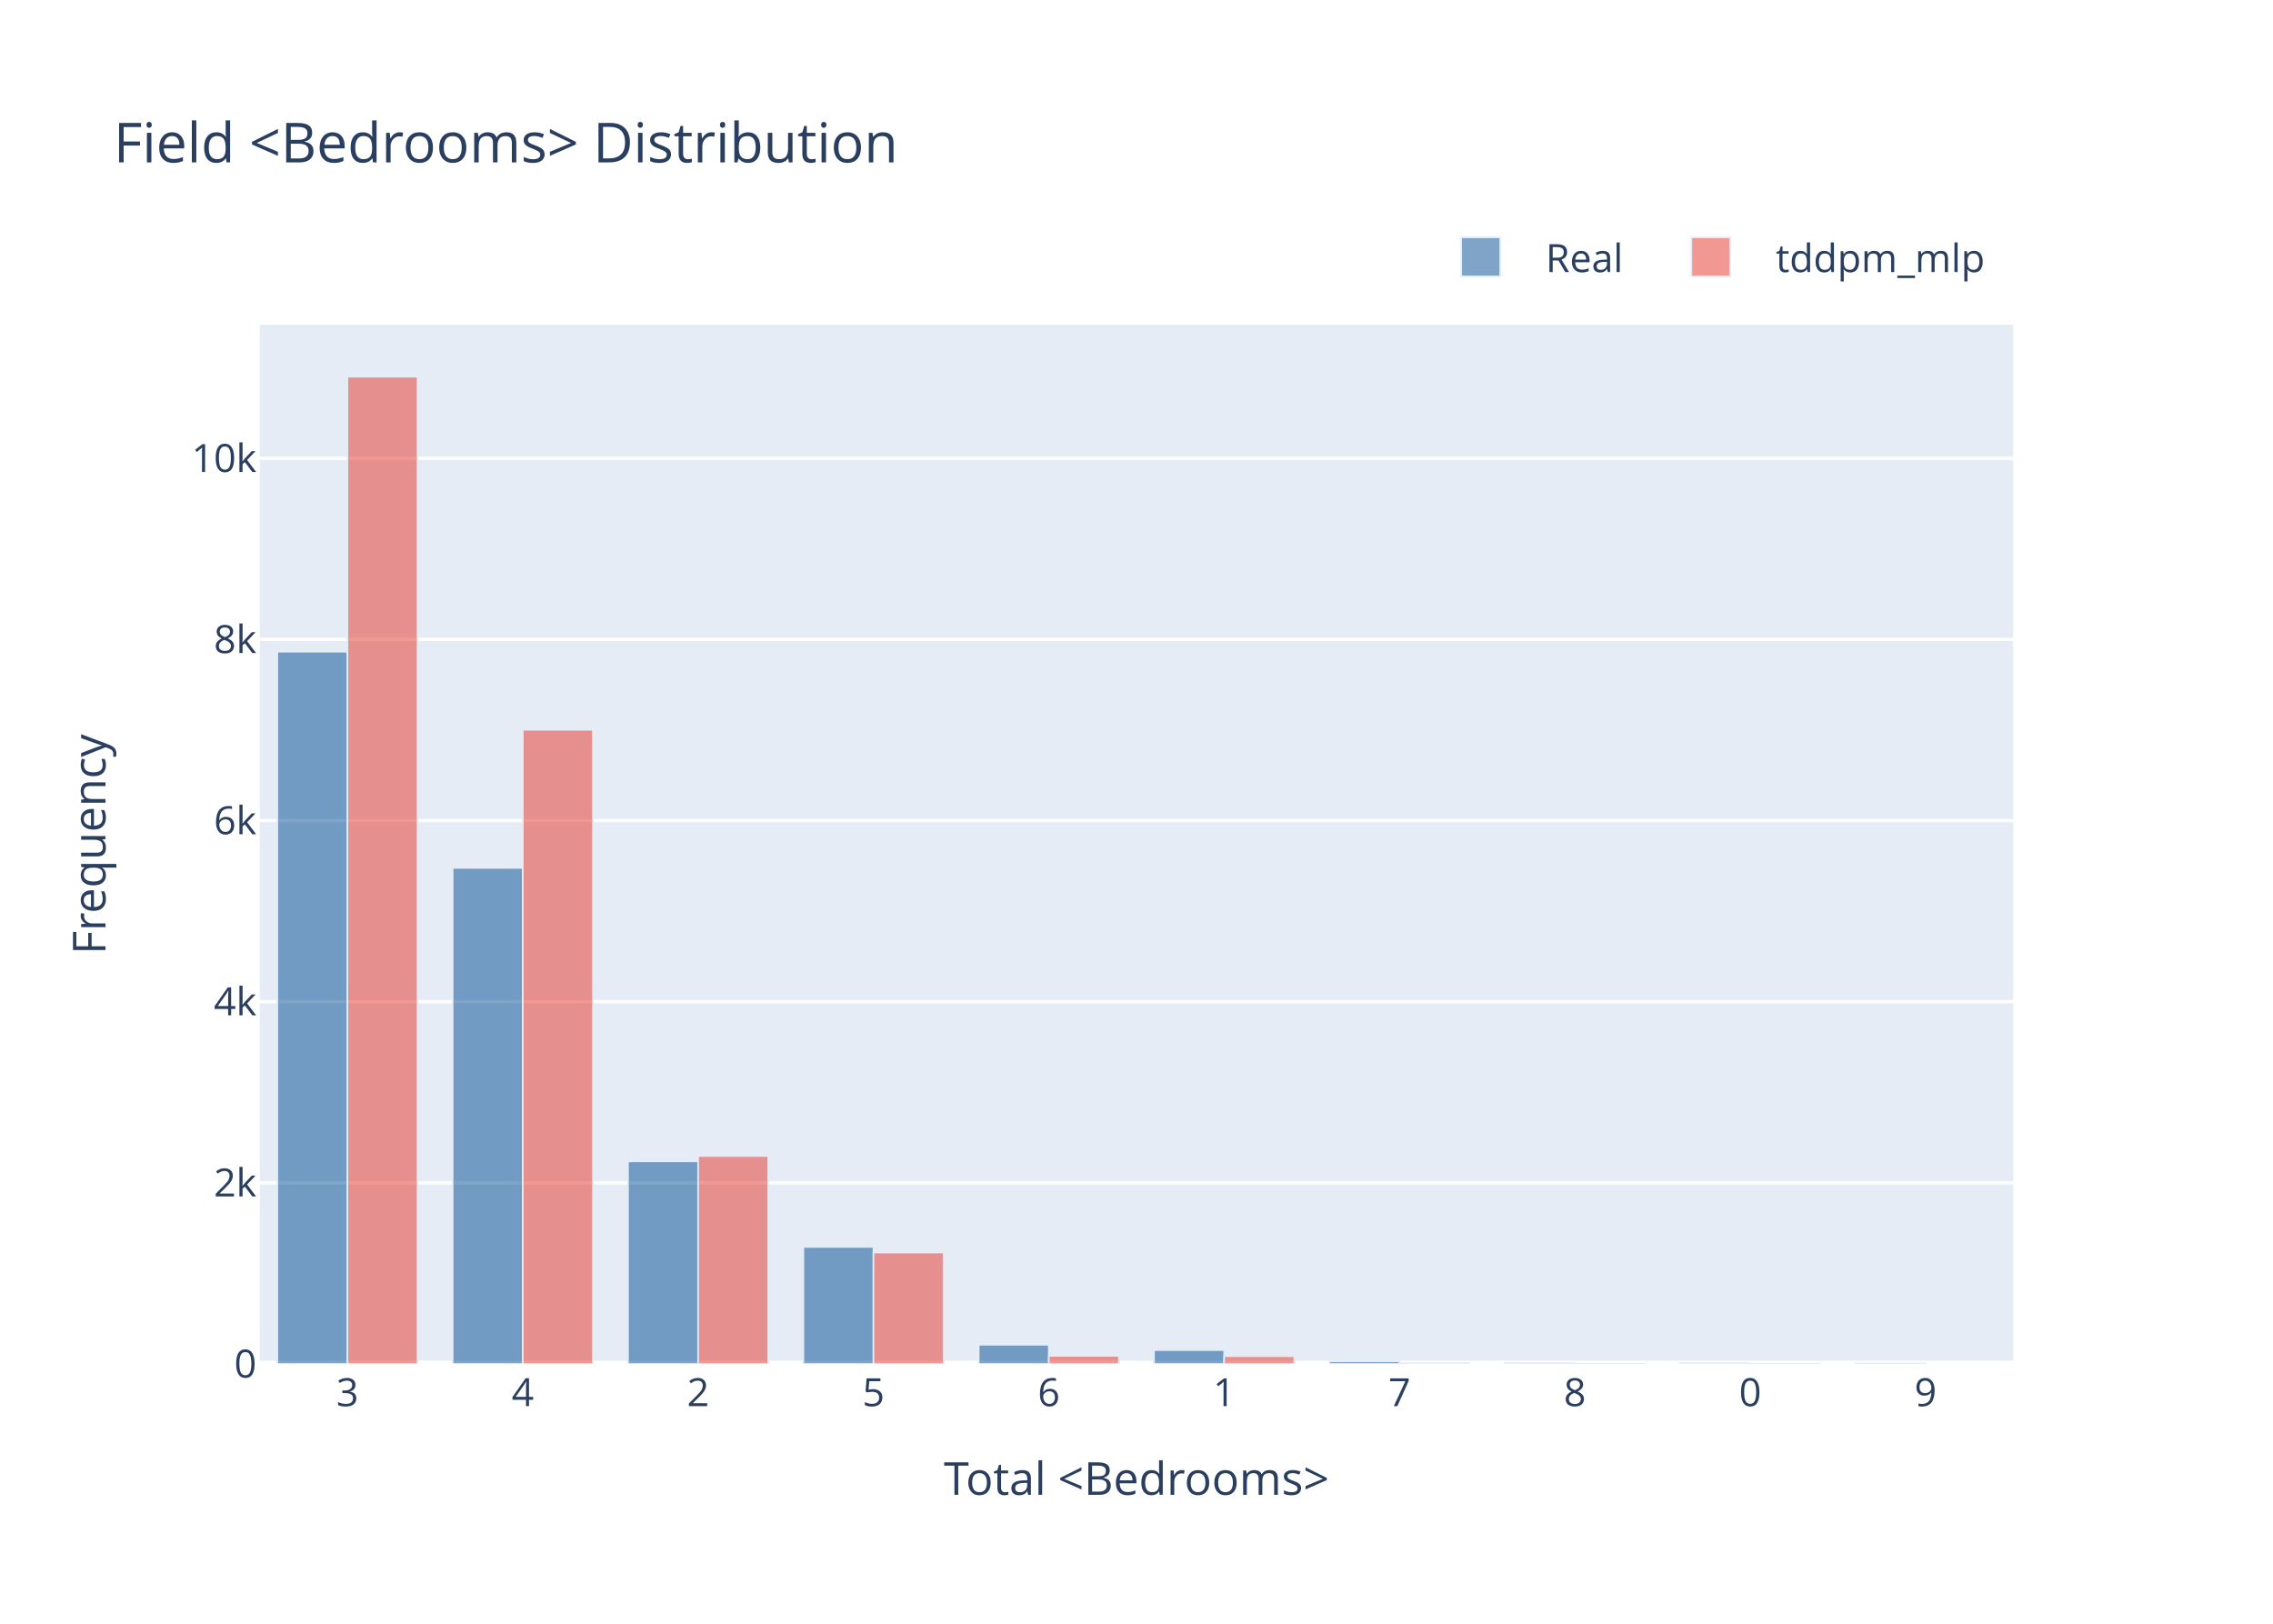
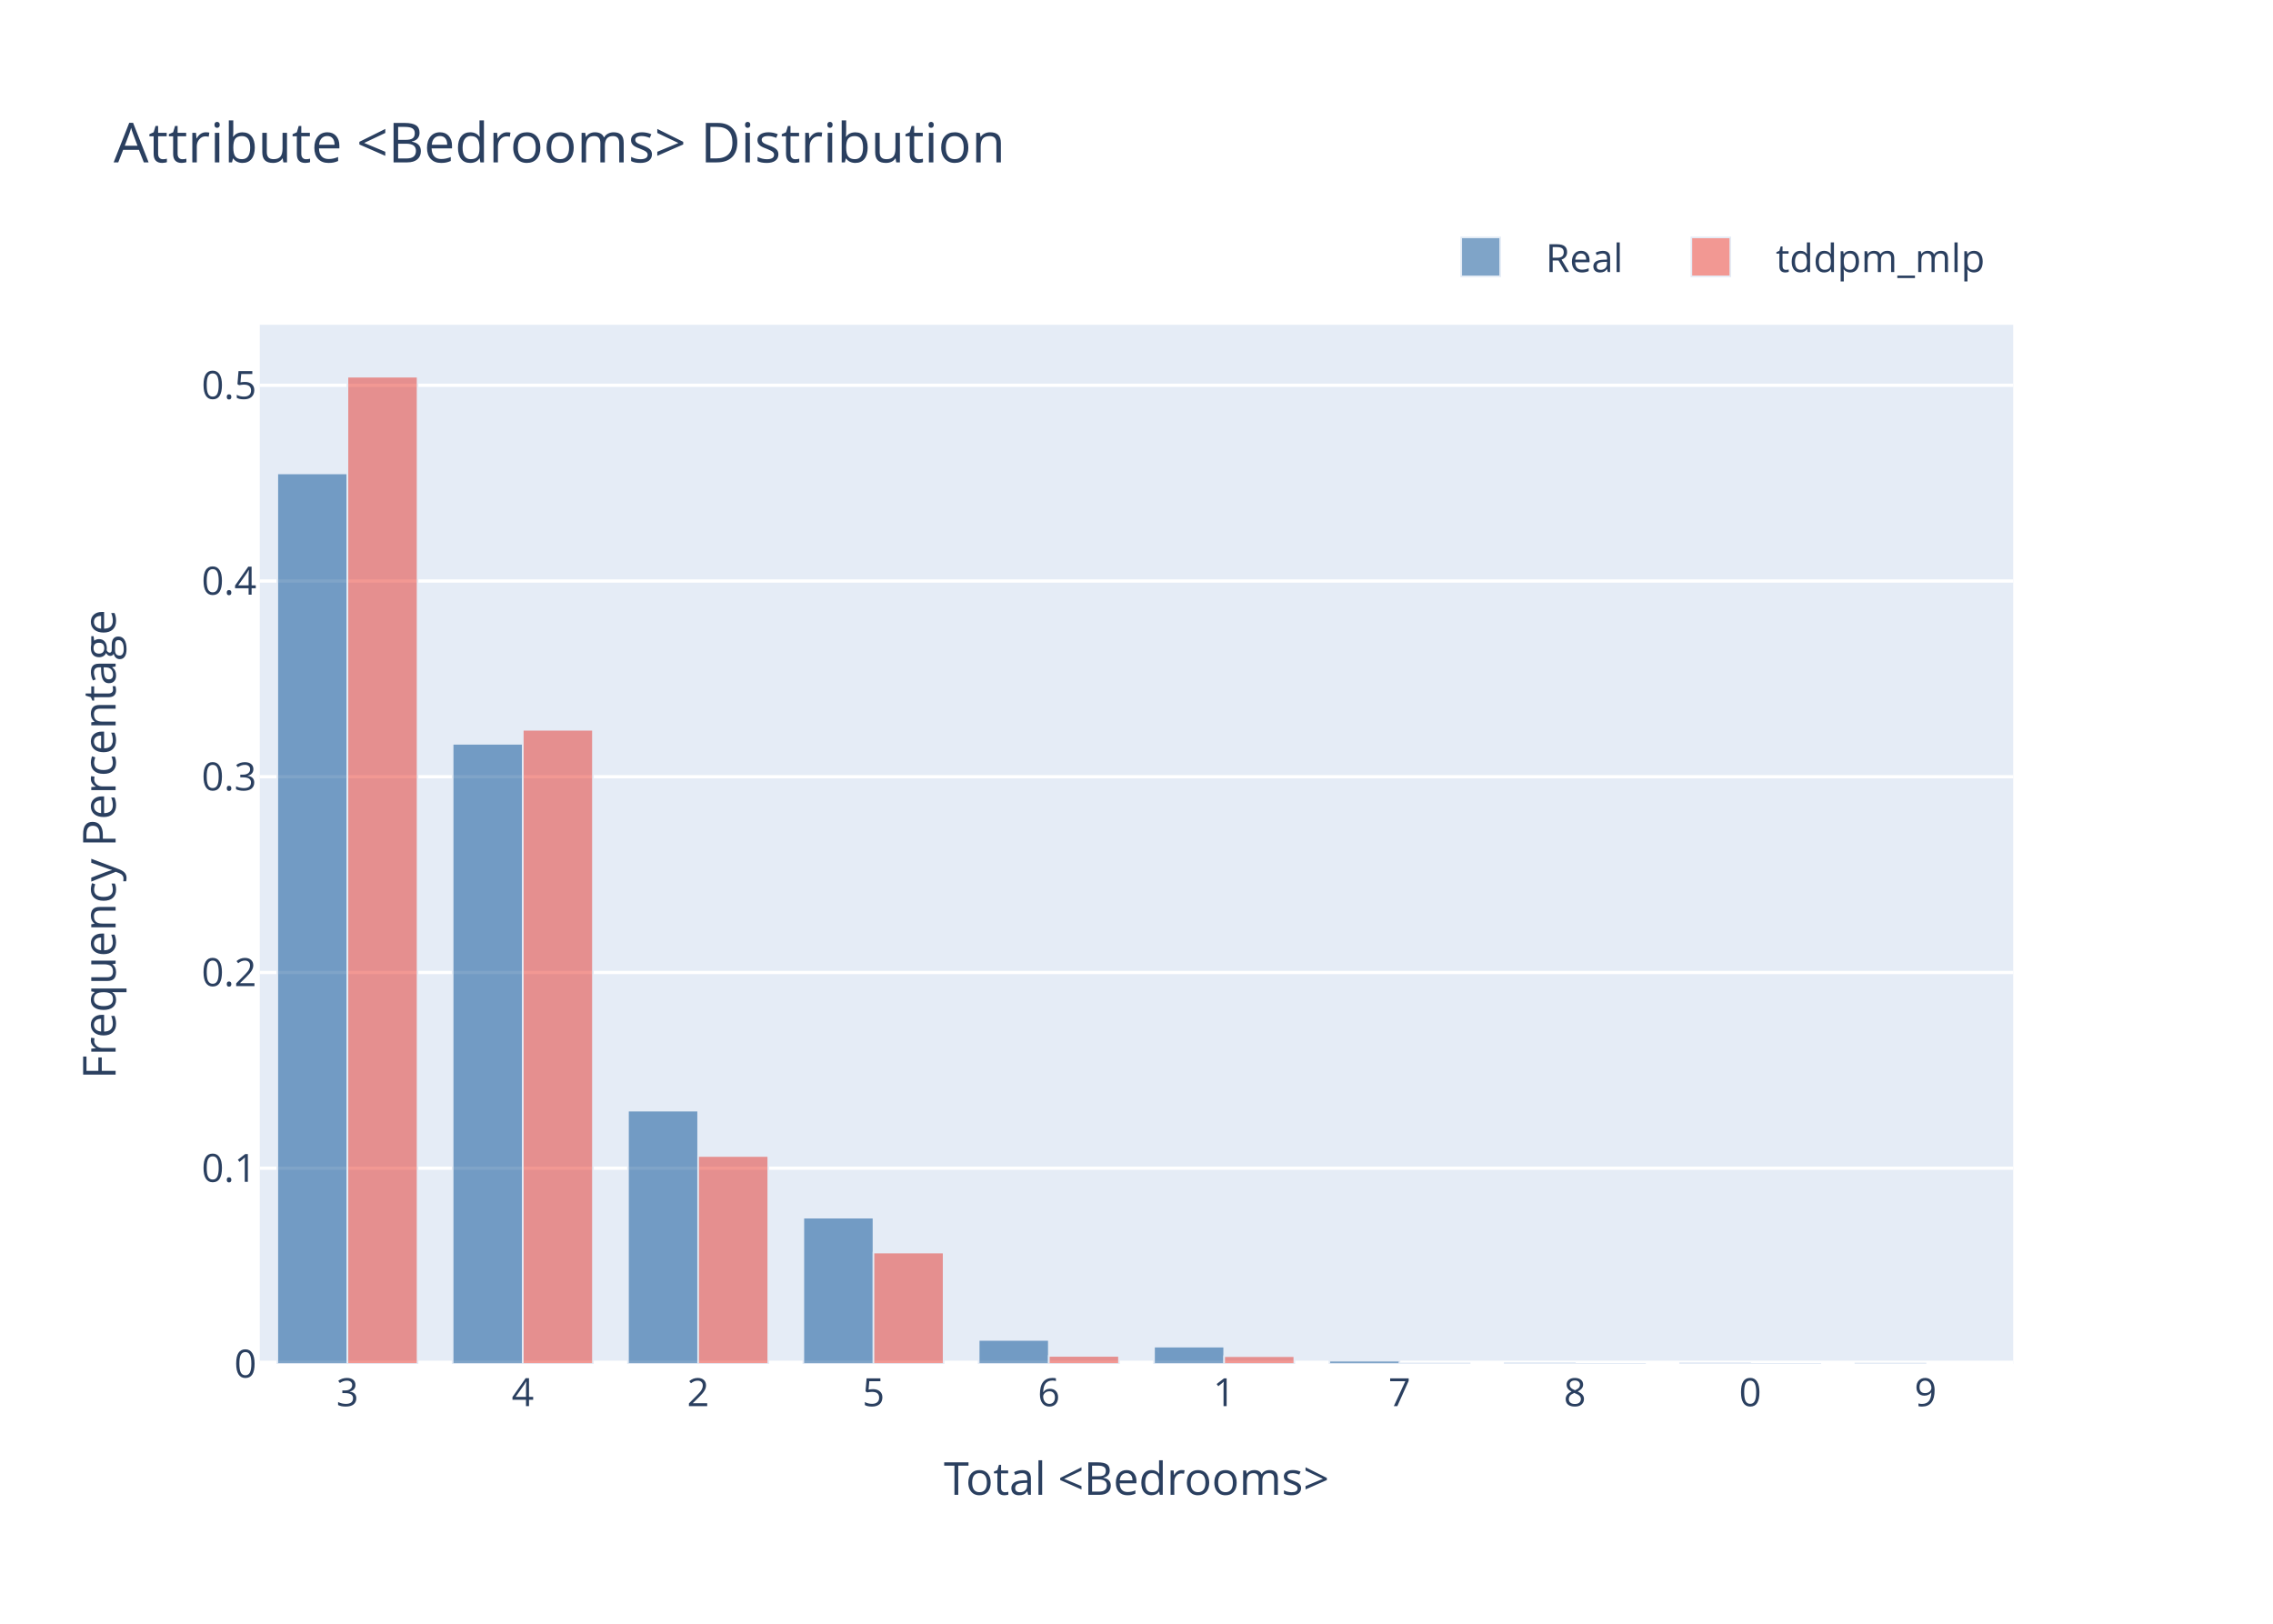
<svg xmlns="http://www.w3.org/2000/svg" class="main-svg" width="700" height="500" style="" viewBox="0 0 700 500">
  <rect x="0" y="0" width="700" height="500" style="fill: rgb(255, 255, 255); fill-opacity: 1;" />
-   <defs id="defs-b41e39">
+   <defs id="defs-da25fb">
    <g class="clips">
-       <clipPath id="clipb41e39xyplot" class="plotclip">
+       <clipPath id="clipda25fbxyplot" class="plotclip">
        <rect width="540" height="320" />
      </clipPath>
-       <clipPath class="axesclip" id="clipb41e39x">
+       <clipPath class="axesclip" id="clipda25fbx">
        <rect x="80" y="0" width="540" height="500" />
      </clipPath>
-       <clipPath class="axesclip" id="clipb41e39y">
+       <clipPath class="axesclip" id="clipda25fby">
        <rect x="0" y="100" width="700" height="320" />
      </clipPath>
-       <clipPath class="axesclip" id="clipb41e39xy">
+       <clipPath class="axesclip" id="clipda25fbxy">
        <rect x="80" y="100" width="540" height="320" />
      </clipPath>
    </g>
    <g class="gradients" />
    <g class="patterns" />
  </defs>
  <g class="bglayer">
    <rect class="bg" x="80" y="100" width="540" height="320" style="fill: rgb(229, 236, 246); fill-opacity: 1; stroke-width: 0;" />
  </g>
  <g class="layer-below">
    <g class="imagelayer" />
    <g class="shapelayer" />
  </g>
  <g class="cartesianlayer">
    <g class="subplot xy">
      <g class="layer-subplot">
        <g class="shapelayer" />
        <g class="imagelayer" />
      </g>
      <g class="minor-gridlayer">
        <g class="x" />
        <g class="y" />
      </g>
      <g class="gridlayer">
        <g class="x" />
        <g class="y">
-           <path class="ygrid crisp" transform="translate(0,364.23)" d="M80,0h540" style="stroke: rgb(255, 255, 255); stroke-opacity: 1; stroke-width: 1px;" />
-           <path class="ygrid crisp" transform="translate(0,308.45)" d="M80,0h540" style="stroke: rgb(255, 255, 255); stroke-opacity: 1; stroke-width: 1px;" />
-           <path class="ygrid crisp" transform="translate(0,252.68)" d="M80,0h540" style="stroke: rgb(255, 255, 255); stroke-opacity: 1; stroke-width: 1px;" />
-           <path class="ygrid crisp" transform="translate(0,196.9)" d="M80,0h540" style="stroke: rgb(255, 255, 255); stroke-opacity: 1; stroke-width: 1px;" />
-           <path class="ygrid crisp" transform="translate(0,141.13)" d="M80,0h540" style="stroke: rgb(255, 255, 255); stroke-opacity: 1; stroke-width: 1px;" />
+           <path class="ygrid crisp" transform="translate(0,359.73)" d="M80,0h540" style="stroke: rgb(255, 255, 255); stroke-opacity: 1; stroke-width: 1px;" />
+           <path class="ygrid crisp" transform="translate(0,299.45)" d="M80,0h540" style="stroke: rgb(255, 255, 255); stroke-opacity: 1; stroke-width: 1px;" />
+           <path class="ygrid crisp" transform="translate(0,239.18)" d="M80,0h540" style="stroke: rgb(255, 255, 255); stroke-opacity: 1; stroke-width: 1px;" />
+           <path class="ygrid crisp" transform="translate(0,178.91)" d="M80,0h540" style="stroke: rgb(255, 255, 255); stroke-opacity: 1; stroke-width: 1px;" />
+           <path class="ygrid crisp" transform="translate(0,118.64)" d="M80,0h540" style="stroke: rgb(255, 255, 255); stroke-opacity: 1; stroke-width: 1px;" />
        </g>
      </g>
      <g class="zerolinelayer">
        <path class="yzl zl crisp" transform="translate(0,420)" d="M80,0h540" style="stroke: rgb(255, 255, 255); stroke-opacity: 1; stroke-width: 2px;" />
      </g>
      <path class="xlines-below" />
      <path class="ylines-below" />
      <g class="overlines-below" />
      <g class="xaxislayer-below" />
      <g class="yaxislayer-below" />
      <g class="overaxes-below" />
-       <g class="plot" transform="translate(80,100)" clip-path="url(#clipb41e39xyplot)">
+       <g class="plot" transform="translate(80,100)" clip-path="url(#clipda25fbxyplot)">
        <g class="barlayer mlayer">
          <g class="trace bars" style="opacity: 1;">
            <g class="points">
              <g class="point">
-                 <path d="M5.4,320V100.67H27V320Z" style="vector-effect: none; opacity: 1; stroke-width: 0.5px; fill: rgb(0, 75, 147); fill-opacity: 0.5; stroke: rgb(229, 236, 246); stroke-opacity: 1;" />
-               </g>
-               <g class="point">
-                 <path d="M59.4,320V167.26H81V320Z" style="vector-effect: none; opacity: 1; stroke-width: 0.5px; fill: rgb(0, 75, 147); fill-opacity: 0.5; stroke: rgb(229, 236, 246); stroke-opacity: 1;" />
-               </g>
-               <g class="point">
-                 <path d="M113.4,320V257.62H135V320Z" style="vector-effect: none; opacity: 1; stroke-width: 0.5px; fill: rgb(0, 75, 147); fill-opacity: 0.5; stroke: rgb(229, 236, 246); stroke-opacity: 1;" />
-               </g>
-               <g class="point">
-                 <path d="M167.4,320V283.97H189V320Z" style="vector-effect: none; opacity: 1; stroke-width: 0.5px; fill: rgb(0, 75, 147); fill-opacity: 0.5; stroke: rgb(229, 236, 246); stroke-opacity: 1;" />
-               </g>
-               <g class="point">
-                 <path d="M221.4,320V314.09H243V320Z" style="vector-effect: none; opacity: 1; stroke-width: 0.5px; fill: rgb(0, 75, 147); fill-opacity: 0.5; stroke: rgb(229, 236, 246); stroke-opacity: 1;" />
-               </g>
-               <g class="point">
-                 <path d="M275.4,320V315.73H297V320Z" style="vector-effect: none; opacity: 1; stroke-width: 0.5px; fill: rgb(0, 75, 147); fill-opacity: 0.5; stroke: rgb(229, 236, 246); stroke-opacity: 1;" />
-               </g>
-               <g class="point">
-                 <path d="M329.4,320V319.19H351V320Z" style="vector-effect: none; opacity: 1; stroke-width: 0.5px; fill: rgb(0, 75, 147); fill-opacity: 0.5; stroke: rgb(229, 236, 246); stroke-opacity: 1;" />
-               </g>
-               <g class="point">
-                 <path d="M383.4,320V319.75H405V320Z" style="vector-effect: none; opacity: 1; stroke-width: 0.5px; fill: rgb(0, 75, 147); fill-opacity: 0.5; stroke: rgb(229, 236, 246); stroke-opacity: 1;" />
-               </g>
-               <g class="point">
-                 <path d="M437.4,320V319.78H459V320Z" style="vector-effect: none; opacity: 1; stroke-width: 0.5px; fill: rgb(0, 75, 147); fill-opacity: 0.5; stroke: rgb(229, 236, 246); stroke-opacity: 1;" />
-               </g>
-               <g class="point">
-                 <path d="M491.4,320V319.86H513V320Z" style="vector-effect: none; opacity: 1; stroke-width: 0.5px; fill: rgb(0, 75, 147); fill-opacity: 0.5; stroke: rgb(229, 236, 246); stroke-opacity: 1;" />
+                 <path d="M5.4,320V45.78H27V320Z" style="vector-effect: none; opacity: 1; stroke-width: 0.5px; fill: rgb(0, 75, 147); fill-opacity: 0.5; stroke: rgb(229, 236, 246); stroke-opacity: 1;" />
+               </g>
+               <g class="point">
+                 <path d="M59.4,320V129.04H81V320Z" style="vector-effect: none; opacity: 1; stroke-width: 0.5px; fill: rgb(0, 75, 147); fill-opacity: 0.5; stroke: rgb(229, 236, 246); stroke-opacity: 1;" />
+               </g>
+               <g class="point">
+                 <path d="M113.4,320V242H135V320Z" style="vector-effect: none; opacity: 1; stroke-width: 0.5px; fill: rgb(0, 75, 147); fill-opacity: 0.5; stroke: rgb(229, 236, 246); stroke-opacity: 1;" />
+               </g>
+               <g class="point">
+                 <path d="M167.4,320V274.95H189V320Z" style="vector-effect: none; opacity: 1; stroke-width: 0.5px; fill: rgb(0, 75, 147); fill-opacity: 0.5; stroke: rgb(229, 236, 246); stroke-opacity: 1;" />
+               </g>
+               <g class="point">
+                 <path d="M221.4,320V312.61H243V320Z" style="vector-effect: none; opacity: 1; stroke-width: 0.5px; fill: rgb(0, 75, 147); fill-opacity: 0.5; stroke: rgb(229, 236, 246); stroke-opacity: 1;" />
+               </g>
+               <g class="point">
+                 <path d="M275.4,320V314.67H297V320Z" style="vector-effect: none; opacity: 1; stroke-width: 0.5px; fill: rgb(0, 75, 147); fill-opacity: 0.5; stroke: rgb(229, 236, 246); stroke-opacity: 1;" />
+               </g>
+               <g class="point">
+                 <path d="M329.4,320V318.99H351V320Z" style="vector-effect: none; opacity: 1; stroke-width: 0.5px; fill: rgb(0, 75, 147); fill-opacity: 0.5; stroke: rgb(229, 236, 246); stroke-opacity: 1;" />
+               </g>
+               <g class="point">
+                 <path d="M383.4,320V319.69H405V320Z" style="vector-effect: none; opacity: 1; stroke-width: 0.5px; fill: rgb(0, 75, 147); fill-opacity: 0.5; stroke: rgb(229, 236, 246); stroke-opacity: 1;" />
+               </g>
+               <g class="point">
+                 <path d="M437.4,320V319.72H459V320Z" style="vector-effect: none; opacity: 1; stroke-width: 0.5px; fill: rgb(0, 75, 147); fill-opacity: 0.5; stroke: rgb(229, 236, 246); stroke-opacity: 1;" />
+               </g>
+               <g class="point">
+                 <path d="M491.4,320V319.83H513V320Z" style="vector-effect: none; opacity: 1; stroke-width: 0.5px; fill: rgb(0, 75, 147); fill-opacity: 0.5; stroke: rgb(229, 236, 246); stroke-opacity: 1;" />
              </g>
            </g>
          </g>
          <g class="trace bars" style="opacity: 1;">
            <g class="points">
              <g class="point">
                <path d="M459,320V319.97H480.6V320Z" style="vector-effect: none; opacity: 1; stroke-width: 0.5px; fill: rgb(230, 51, 41); fill-opacity: 0.5; stroke: rgb(229, 236, 246); stroke-opacity: 1;" />
              </g>
              <g class="point">
                <path d="M297,320V317.6H318.6V320Z" style="vector-effect: none; opacity: 1; stroke-width: 0.5px; fill: rgb(230, 51, 41); fill-opacity: 0.5; stroke: rgb(229, 236, 246); stroke-opacity: 1;" />
              </g>
              <g class="point">
                <path d="M135,320V255.97H156.6V320Z" style="vector-effect: none; opacity: 1; stroke-width: 0.5px; fill: rgb(230, 51, 41); fill-opacity: 0.5; stroke: rgb(229, 236, 246); stroke-opacity: 1;" />
              </g>
              <g class="point">
                <path d="M27,320V16H48.6V320Z" style="vector-effect: none; opacity: 1; stroke-width: 0.5px; fill: rgb(230, 51, 41); fill-opacity: 0.5; stroke: rgb(229, 236, 246); stroke-opacity: 1;" />
              </g>
              <g class="point">
                <path d="M81,320V124.73H102.6V320Z" style="vector-effect: none; opacity: 1; stroke-width: 0.5px; fill: rgb(230, 51, 41); fill-opacity: 0.5; stroke: rgb(229, 236, 246); stroke-opacity: 1;" />
              </g>
              <g class="point">
                <path d="M189,320V285.7H210.6V320Z" style="vector-effect: none; opacity: 1; stroke-width: 0.5px; fill: rgb(230, 51, 41); fill-opacity: 0.5; stroke: rgb(229, 236, 246); stroke-opacity: 1;" />
              </g>
              <g class="point">
                <path d="M243,320V317.52H264.6V320Z" style="vector-effect: none; opacity: 1; stroke-width: 0.5px; fill: rgb(230, 51, 41); fill-opacity: 0.5; stroke: rgb(229, 236, 246); stroke-opacity: 1;" />
              </g>
              <g class="point">
                <path d="M351,320V319.8H372.6V320Z" style="vector-effect: none; opacity: 1; stroke-width: 0.5px; fill: rgb(230, 51, 41); fill-opacity: 0.5; stroke: rgb(229, 236, 246); stroke-opacity: 1;" />
              </g>
              <g class="point">
                <path d="M405,320V319.97H426.6V320Z" style="vector-effect: none; opacity: 1; stroke-width: 0.5px; fill: rgb(230, 51, 41); fill-opacity: 0.5; stroke: rgb(229, 236, 246); stroke-opacity: 1;" />
              </g>
            </g>
          </g>
        </g>
      </g>
      <g class="overplot" />
      <path class="xlines-above crisp" d="M0,0" style="fill: none;" />
      <path class="ylines-above crisp" d="M0,0" style="fill: none;" />
      <g class="overlines-above" />
      <g class="xaxislayer-above">
        <g class="xtick">
          <text text-anchor="middle" x="0" y="433" transform="translate(107,0)" style="font-family: 'Open Sans', verdana, arial, sans-serif; font-size: 12px; fill: rgb(42, 63, 95); fill-opacity: 1; white-space: pre; opacity: 1;">3</text>
        </g>
        <g class="xtick">
          <text text-anchor="middle" x="0" y="433" transform="translate(161,0)" style="font-family: 'Open Sans', verdana, arial, sans-serif; font-size: 12px; fill: rgb(42, 63, 95); fill-opacity: 1; white-space: pre; opacity: 1;">4</text>
        </g>
        <g class="xtick">
          <text text-anchor="middle" x="0" y="433" transform="translate(215,0)" style="font-family: 'Open Sans', verdana, arial, sans-serif; font-size: 12px; fill: rgb(42, 63, 95); fill-opacity: 1; white-space: pre; opacity: 1;">2</text>
        </g>
        <g class="xtick">
          <text text-anchor="middle" x="0" y="433" transform="translate(269,0)" style="font-family: 'Open Sans', verdana, arial, sans-serif; font-size: 12px; fill: rgb(42, 63, 95); fill-opacity: 1; white-space: pre; opacity: 1;">5</text>
        </g>
        <g class="xtick">
          <text text-anchor="middle" x="0" y="433" transform="translate(323,0)" style="font-family: 'Open Sans', verdana, arial, sans-serif; font-size: 12px; fill: rgb(42, 63, 95); fill-opacity: 1; white-space: pre; opacity: 1;">6</text>
        </g>
        <g class="xtick">
          <text text-anchor="middle" x="0" y="433" transform="translate(377,0)" style="font-family: 'Open Sans', verdana, arial, sans-serif; font-size: 12px; fill: rgb(42, 63, 95); fill-opacity: 1; white-space: pre; opacity: 1;">1</text>
        </g>
        <g class="xtick">
          <text text-anchor="middle" x="0" y="433" transform="translate(431,0)" style="font-family: 'Open Sans', verdana, arial, sans-serif; font-size: 12px; fill: rgb(42, 63, 95); fill-opacity: 1; white-space: pre; opacity: 1;">7</text>
        </g>
        <g class="xtick">
          <text text-anchor="middle" x="0" y="433" transform="translate(485,0)" style="font-family: 'Open Sans', verdana, arial, sans-serif; font-size: 12px; fill: rgb(42, 63, 95); fill-opacity: 1; white-space: pre; opacity: 1;">8</text>
        </g>
        <g class="xtick">
          <text text-anchor="middle" x="0" y="433" transform="translate(539,0)" style="font-family: 'Open Sans', verdana, arial, sans-serif; font-size: 12px; fill: rgb(42, 63, 95); fill-opacity: 1; white-space: pre; opacity: 1;">0</text>
        </g>
        <g class="xtick">
          <text text-anchor="middle" x="0" y="433" transform="translate(593,0)" style="font-family: 'Open Sans', verdana, arial, sans-serif; font-size: 12px; fill: rgb(42, 63, 95); fill-opacity: 1; white-space: pre; opacity: 1;">9</text>
        </g>
      </g>
      <g class="yaxislayer-above">
        <g class="ytick">
          <text text-anchor="end" x="79" y="4.2" transform="translate(0,420)" style="font-family: 'Open Sans', verdana, arial, sans-serif; font-size: 12px; fill: rgb(42, 63, 95); fill-opacity: 1; white-space: pre; opacity: 1;">0</text>
        </g>
        <g class="ytick">
-           <text text-anchor="end" x="79" y="4.2" style="font-family: 'Open Sans', verdana, arial, sans-serif; font-size: 12px; fill: rgb(42, 63, 95); fill-opacity: 1; white-space: pre; opacity: 1;" transform="translate(0,364.23)">2k</text>
-         </g>
-         <g class="ytick">
-           <text text-anchor="end" x="79" y="4.2" style="font-family: 'Open Sans', verdana, arial, sans-serif; font-size: 12px; fill: rgb(42, 63, 95); fill-opacity: 1; white-space: pre; opacity: 1;" transform="translate(0,308.45)">4k</text>
-         </g>
-         <g class="ytick">
-           <text text-anchor="end" x="79" y="4.2" style="font-family: 'Open Sans', verdana, arial, sans-serif; font-size: 12px; fill: rgb(42, 63, 95); fill-opacity: 1; white-space: pre; opacity: 1;" transform="translate(0,252.68)">6k</text>
-         </g>
-         <g class="ytick">
-           <text text-anchor="end" x="79" y="4.2" style="font-family: 'Open Sans', verdana, arial, sans-serif; font-size: 12px; fill: rgb(42, 63, 95); fill-opacity: 1; white-space: pre; opacity: 1;" transform="translate(0,196.9)">8k</text>
-         </g>
-         <g class="ytick">
-           <text text-anchor="end" x="79" y="4.2" style="font-family: 'Open Sans', verdana, arial, sans-serif; font-size: 12px; fill: rgb(42, 63, 95); fill-opacity: 1; white-space: pre; opacity: 1;" transform="translate(0,141.13)">10k</text>
+           <text text-anchor="end" x="79" y="4.2" style="font-family: 'Open Sans', verdana, arial, sans-serif; font-size: 12px; fill: rgb(42, 63, 95); fill-opacity: 1; white-space: pre; opacity: 1;" transform="translate(0,359.73)">0.1</text>
+         </g>
+         <g class="ytick">
+           <text text-anchor="end" x="79" y="4.2" style="font-family: 'Open Sans', verdana, arial, sans-serif; font-size: 12px; fill: rgb(42, 63, 95); fill-opacity: 1; white-space: pre; opacity: 1;" transform="translate(0,299.45)">0.2</text>
+         </g>
+         <g class="ytick">
+           <text text-anchor="end" x="79" y="4.2" style="font-family: 'Open Sans', verdana, arial, sans-serif; font-size: 12px; fill: rgb(42, 63, 95); fill-opacity: 1; white-space: pre; opacity: 1;" transform="translate(0,239.18)">0.3</text>
+         </g>
+         <g class="ytick">
+           <text text-anchor="end" x="79" y="4.2" style="font-family: 'Open Sans', verdana, arial, sans-serif; font-size: 12px; fill: rgb(42, 63, 95); fill-opacity: 1; white-space: pre; opacity: 1;" transform="translate(0,178.91)">0.4</text>
+         </g>
+         <g class="ytick">
+           <text text-anchor="end" x="79" y="4.2" style="font-family: 'Open Sans', verdana, arial, sans-serif; font-size: 12px; fill: rgb(42, 63, 95); fill-opacity: 1; white-space: pre; opacity: 1;" transform="translate(0,118.64)">0.5</text>
        </g>
      </g>
      <g class="overaxes-above" />
    </g>
  </g>
  <g class="polarlayer" />
  <g class="smithlayer" />
  <g class="ternarylayer" />
  <g class="geolayer" />
  <g class="funnelarealayer" />
  <g class="pielayer" />
  <g class="iciclelayer" />
  <g class="treemaplayer" />
  <g class="sunburstlayer" />
  <g class="glimages" />
-   <defs id="topdefs-b41e39">
+   <defs id="topdefs-da25fb">
    <g class="clips" />
-     <clipPath id="legendb41e39">
+     <clipPath id="legendda25fb">
      <rect width="184" height="29" x="0" y="0" />
    </clipPath>
  </defs>
  <g class="layer-above">
    <g class="imagelayer" />
    <g class="shapelayer" />
  </g>
  <g class="infolayer">
    <g class="legend" pointer-events="all" transform="translate(436,64.6)">
      <rect class="bg" shape-rendering="crispEdges" width="184" height="29" x="0" y="0" style="stroke: rgb(68, 68, 68); stroke-opacity: 1; fill: rgb(255, 255, 255); fill-opacity: 1; stroke-width: 0px;" />
-       <g class="scrollbox" transform="" clip-path="url(#legendb41e39)">
+       <g class="scrollbox" transform="" clip-path="url(#legendda25fb)">
        <g class="groups">
          <g class="traces" transform="translate(0,14.5)" style="opacity: 1;">
            <text class="legendtext" text-anchor="start" x="40" y="4.68" style="font-family: 'Open Sans', verdana, arial, sans-serif; font-size: 12px; fill: rgb(42, 63, 95); fill-opacity: 1; white-space: pre;">Real</text>
            <g class="layers" style="opacity: 1;">
              <g class="legendfill" />
              <g class="legendlines" />
              <g class="legendsymbols">
                <g class="legendpoints">
                  <path class="legendundefined" d="M6,6H-6V-6H6Z" transform="translate(20,0)" style="stroke-width: 0.5px; fill: rgb(0, 75, 147); fill-opacity: 0.5; stroke: rgb(229, 236, 246); stroke-opacity: 1;" />
                </g>
              </g>
            </g>
            <rect class="legendtoggle" x="0" y="-9.5" width="68.375" height="19" style="fill: rgb(0, 0, 0); fill-opacity: 0;" />
          </g>
          <g class="traces" transform="translate(70.875,14.5)" style="opacity: 1;">
            <text class="legendtext" text-anchor="start" x="40" y="4.68" style="font-family: 'Open Sans', verdana, arial, sans-serif; font-size: 12px; fill: rgb(42, 63, 95); fill-opacity: 1; white-space: pre;">tddpm_mlp</text>
            <g class="layers" style="opacity: 1;">
              <g class="legendfill" />
              <g class="legendlines" />
              <g class="legendsymbols">
                <g class="legendpoints">
                  <path class="legendundefined" d="M6,6H-6V-6H6Z" transform="translate(20,0)" style="stroke-width: 0.5px; fill: rgb(230, 51, 41); fill-opacity: 0.5; stroke: rgb(229, 236, 246); stroke-opacity: 1;" />
                </g>
              </g>
            </g>
            <rect class="legendtoggle" x="0" y="-9.5" width="110.391" height="19" style="fill: rgb(0, 0, 0); fill-opacity: 0;" />
          </g>
        </g>
      </g>
      <rect class="scrollbar" rx="20" ry="3" width="0" height="0" x="0" y="0" style="fill: rgb(128, 139, 164); fill-opacity: 1;" />
    </g>
    <g class="g-gtitle">
-       <text class="gtitle" x="35" y="50" text-anchor="start" dy="0em" style="font-family: 'Open Sans', verdana, arial, sans-serif; font-size: 17px; fill: rgb(42, 63, 95); opacity: 1; font-weight: normal; white-space: pre;">Field &lt;Bedrooms&gt; Distribution</text>
+       <text class="gtitle" x="35" y="50" text-anchor="start" dy="0em" style="font-family: 'Open Sans', verdana, arial, sans-serif; font-size: 17px; fill: rgb(42, 63, 95); opacity: 1; font-weight: normal; white-space: pre;">Attribute &lt;Bedrooms&gt; Distribution</text>
    </g>
    <g class="g-xtitle">
      <text class="xtitle" x="350" y="460.3" text-anchor="middle" style="font-family: 'Open Sans', verdana, arial, sans-serif; font-size: 14px; fill: rgb(42, 63, 95); opacity: 1; font-weight: normal; white-space: pre;">Total &lt;Bedrooms&gt;</text>
    </g>
    <g class="g-ytitle">
-       <text class="ytitle" transform="rotate(-90,32.48125,260)" x="32.481" y="260" text-anchor="middle" style="font-family: 'Open Sans', verdana, arial, sans-serif; font-size: 14px; fill: rgb(42, 63, 95); opacity: 1; font-weight: normal; white-space: pre;">Frequency</text>
+       <text class="ytitle" transform="rotate(-90,35.60625,260)" x="35.606" y="260" text-anchor="middle" style="font-family: 'Open Sans', verdana, arial, sans-serif; font-size: 14px; fill: rgb(42, 63, 95); opacity: 1; font-weight: normal; white-space: pre;">Frequency Percentage</text>
    </g>
  </g>
</svg>
